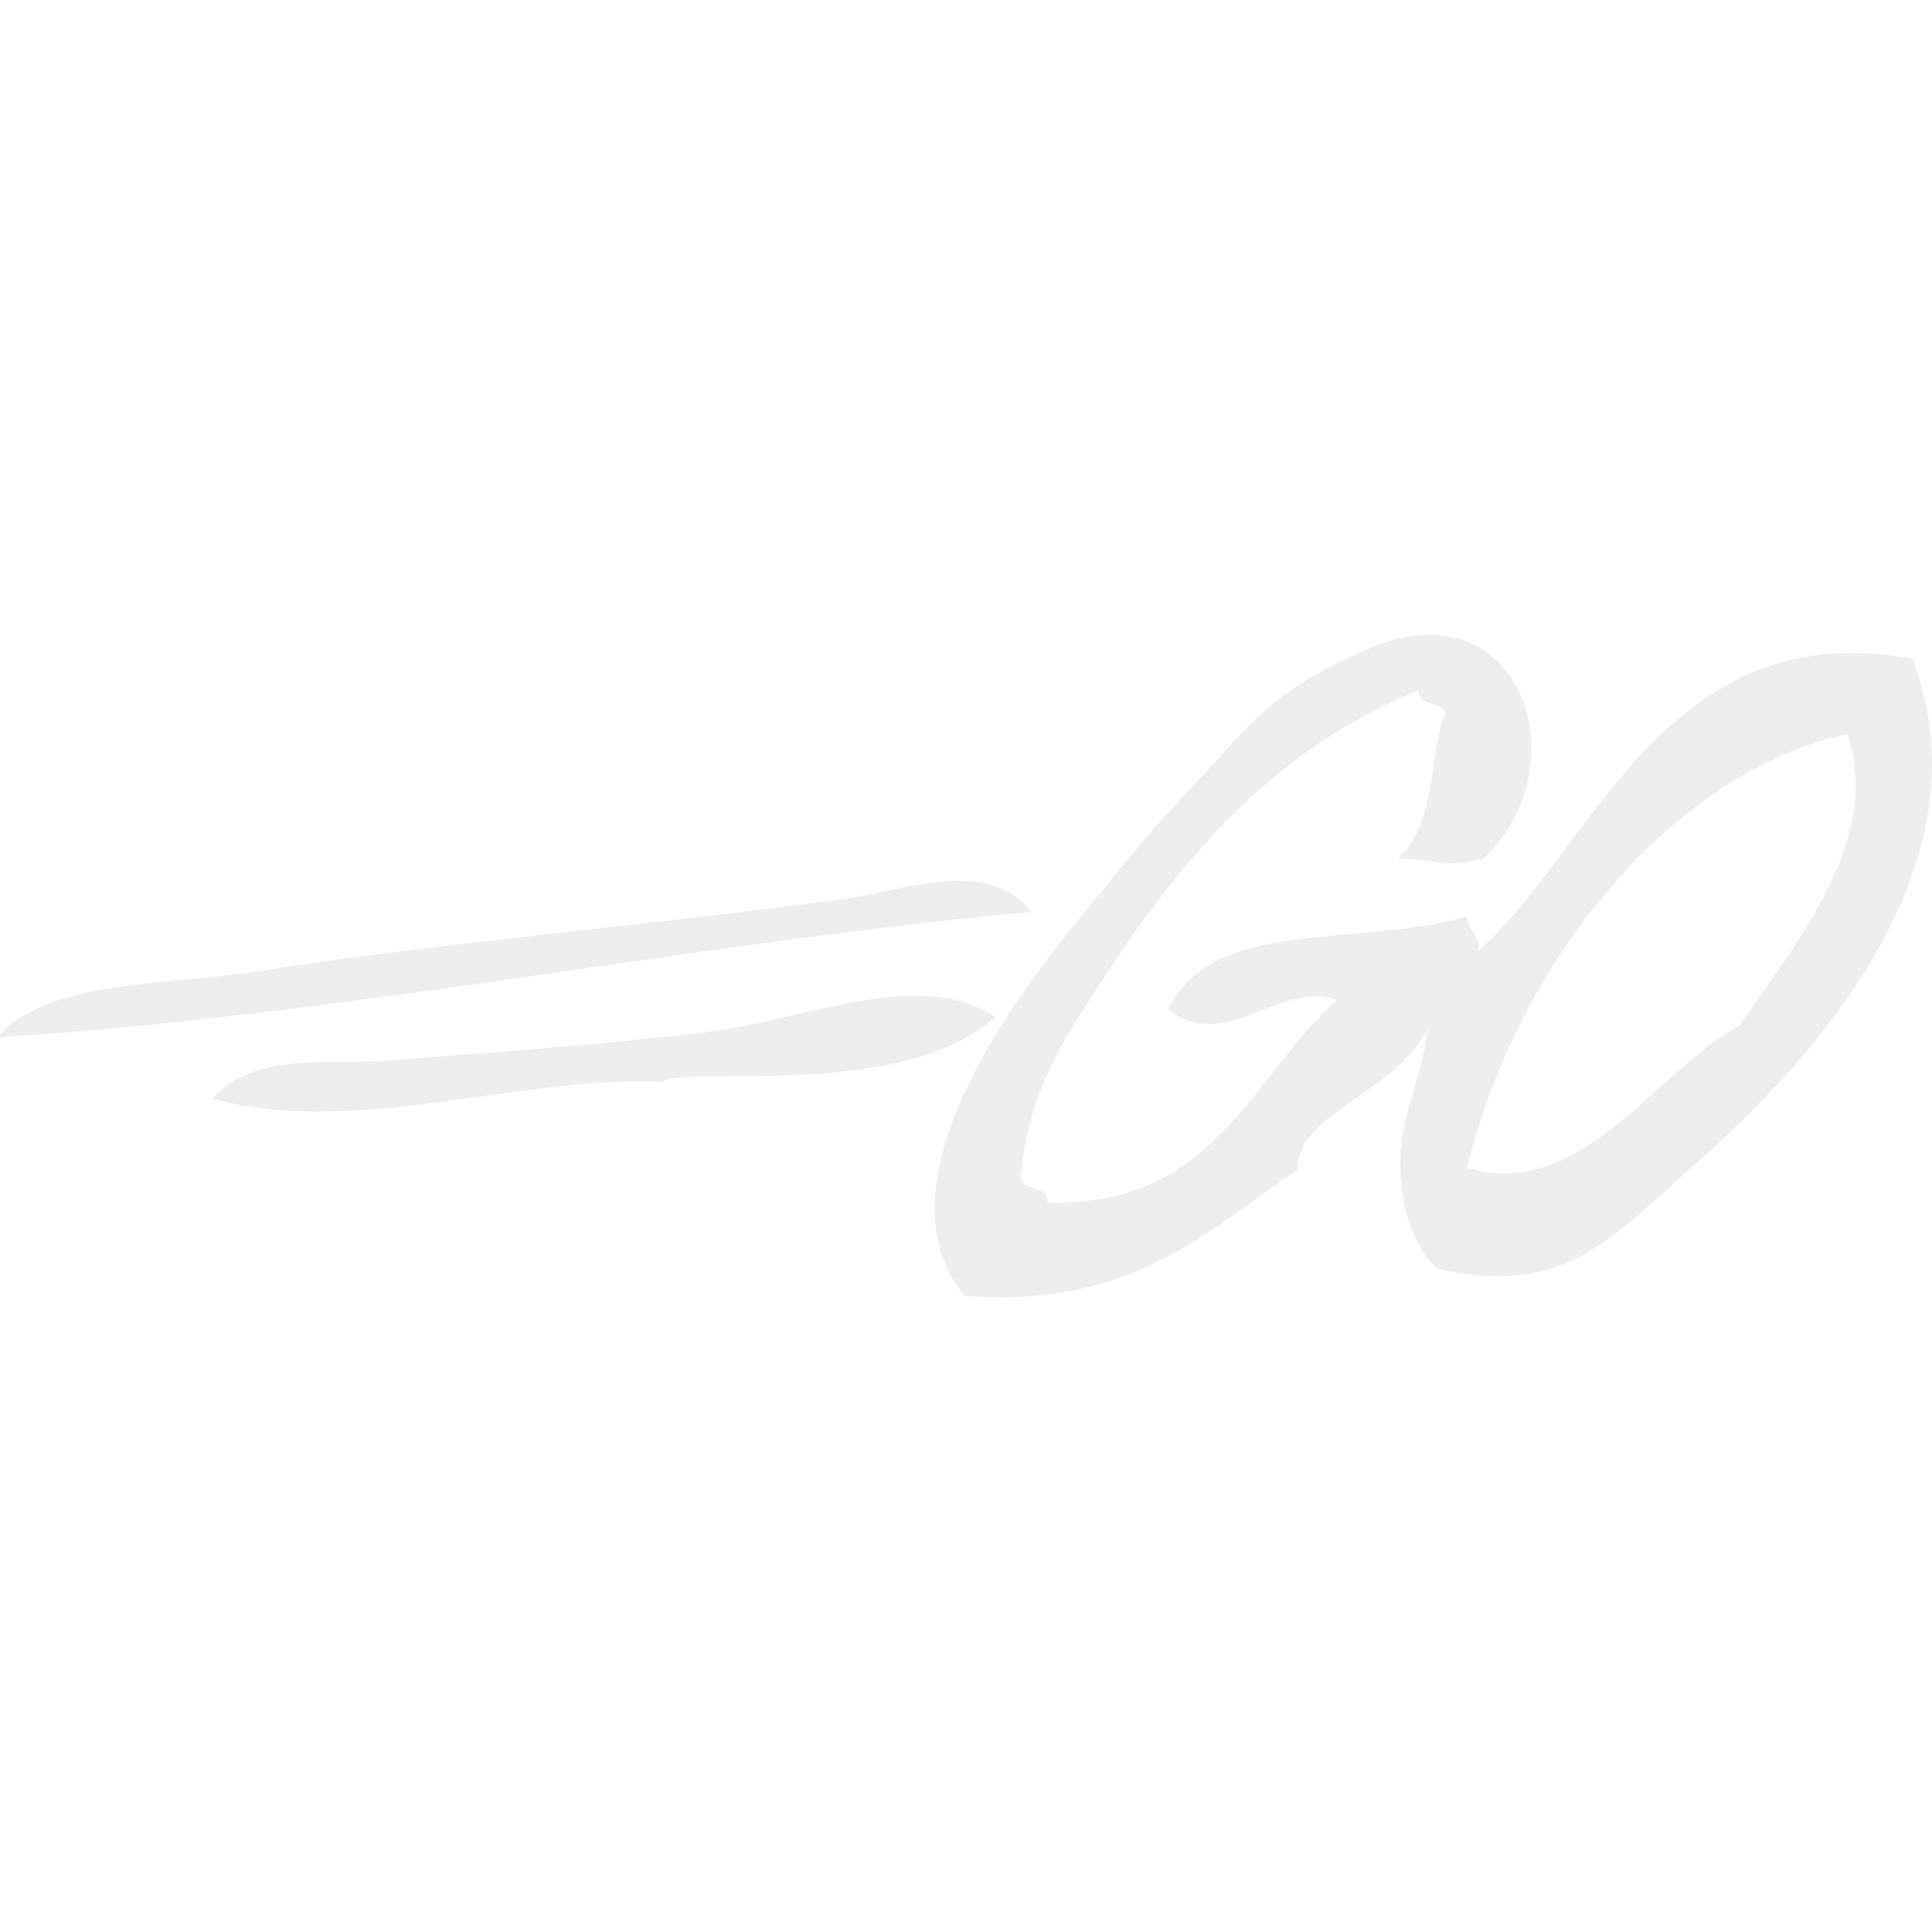
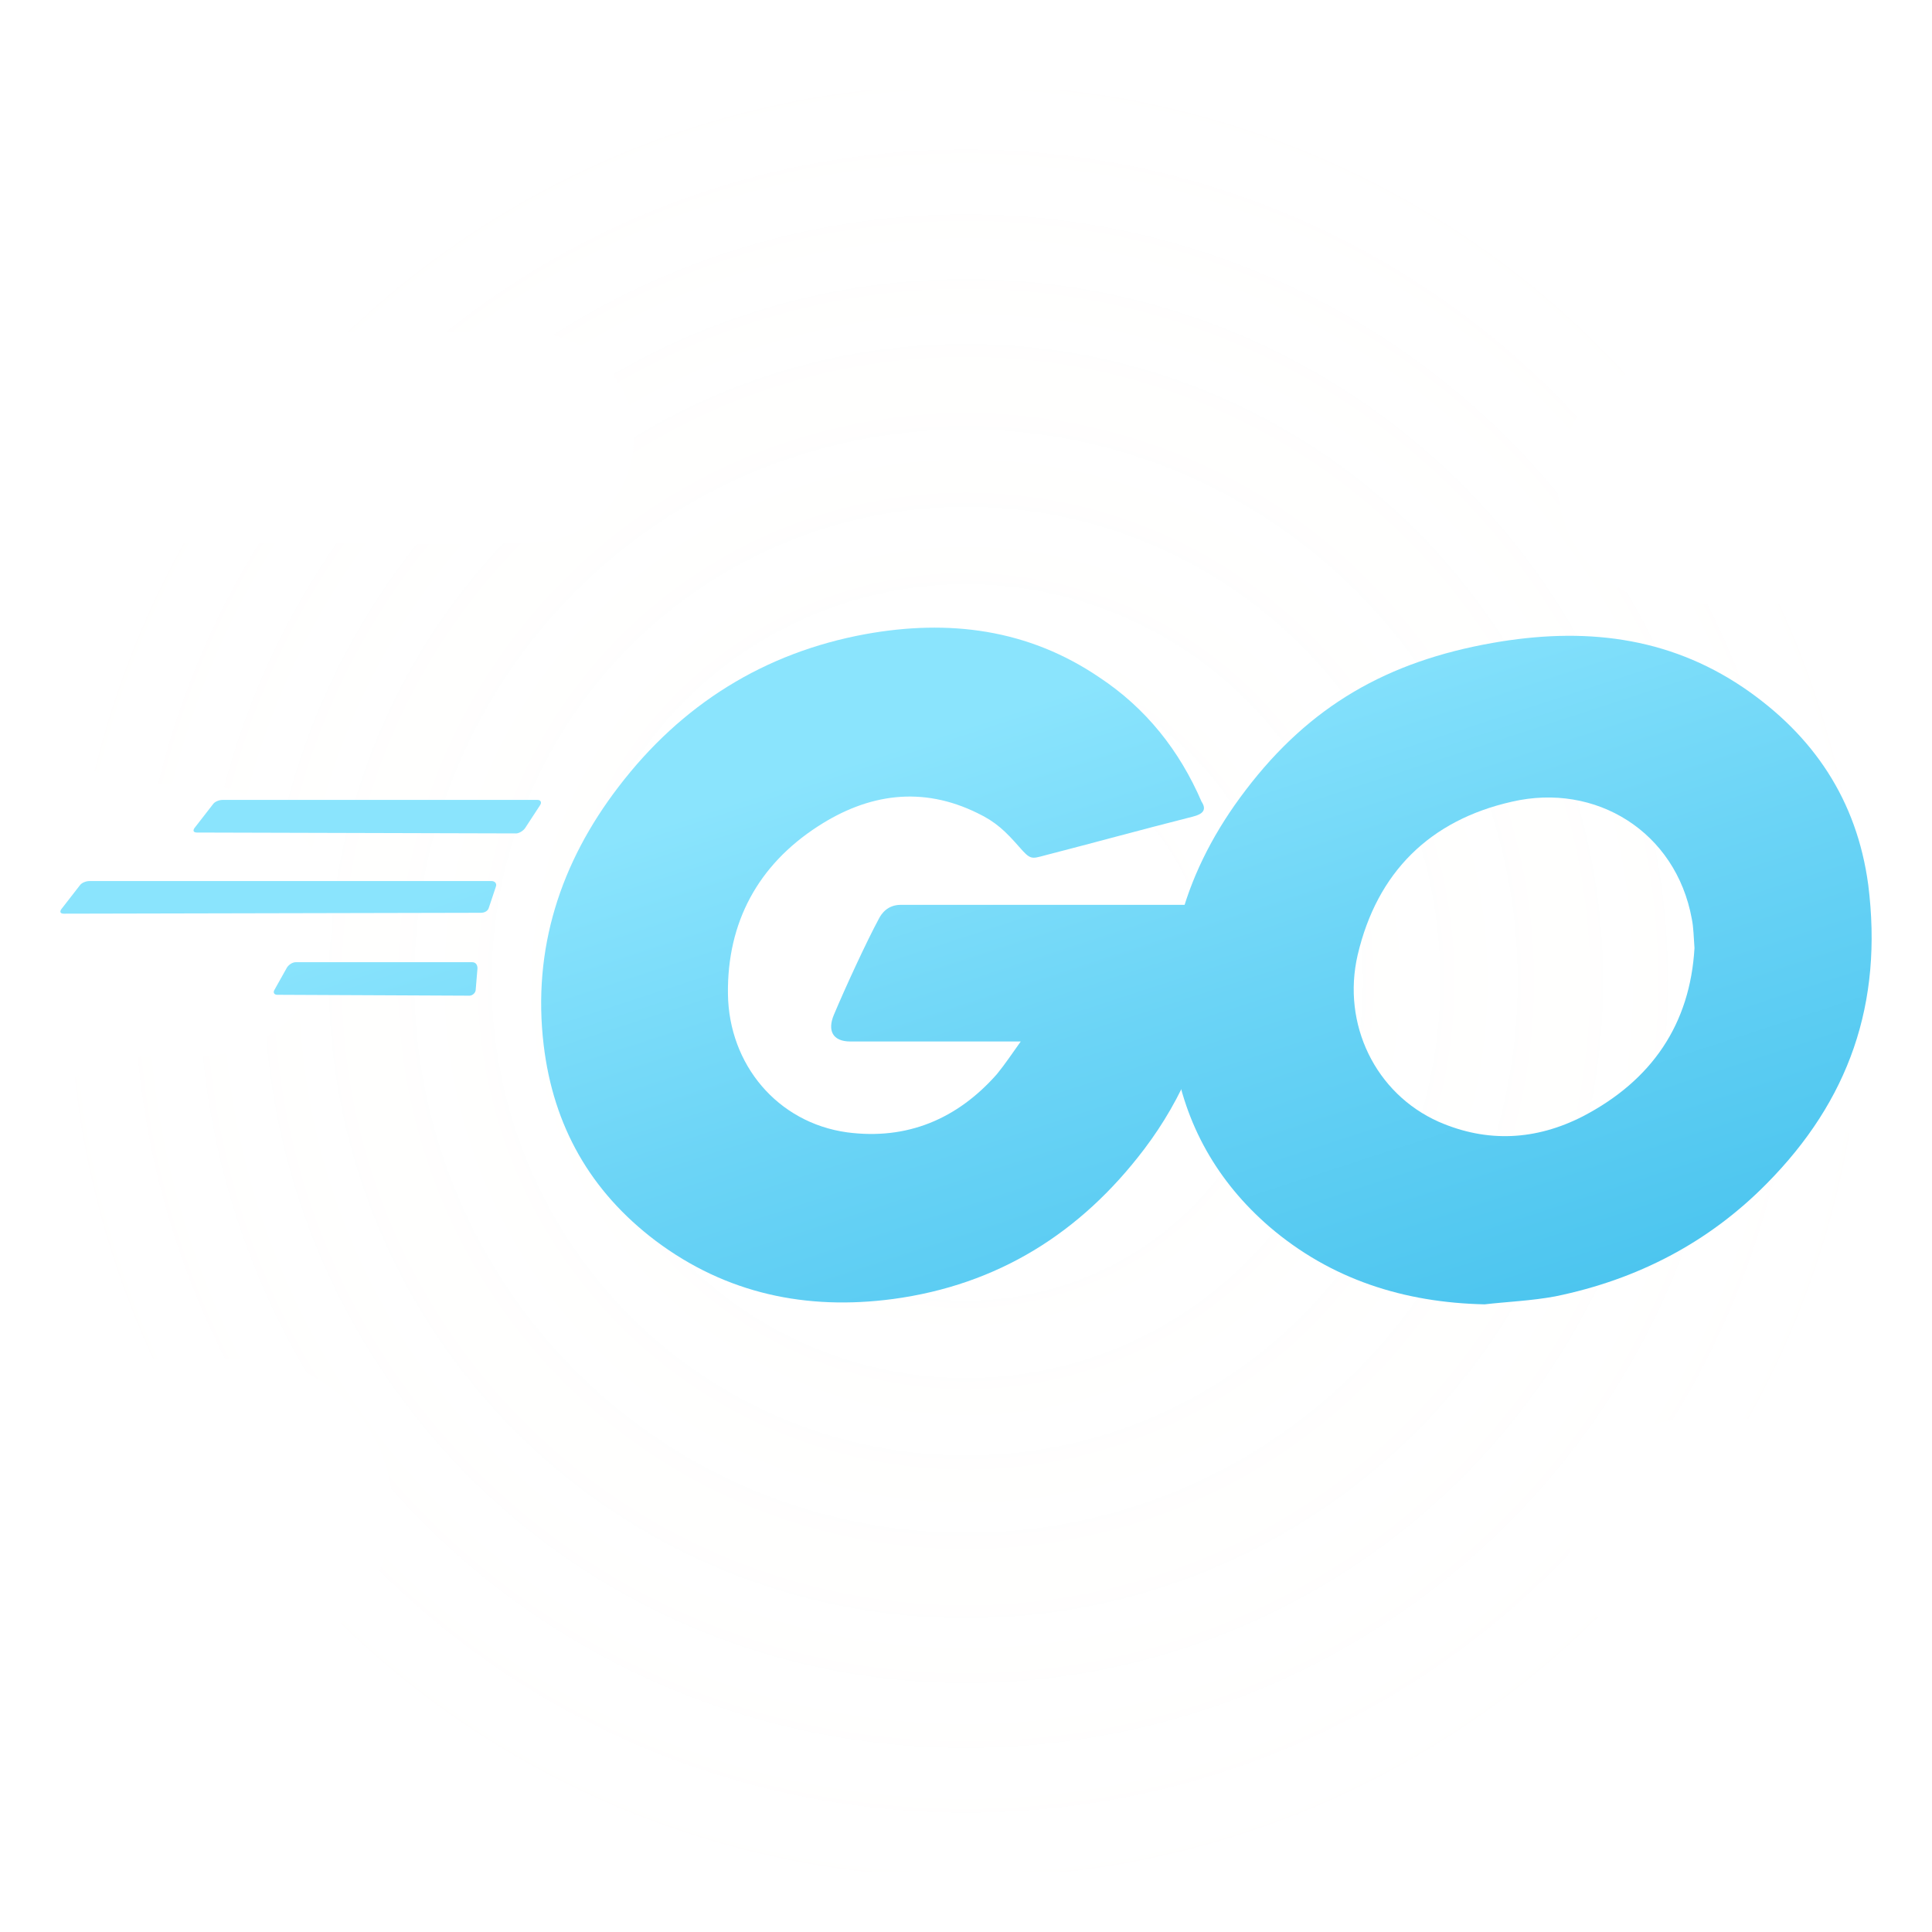
- <svg xmlns="http://www.w3.org/2000/svg" fill="#edeeef" version="1.1" width="64px" height="64px" viewBox="0 0 512 512" enable-background="new 0 0 512 512" xml:space="preserve" stroke="#edeeef">
-   <g id="SVGRepo_bgCarrier" stroke-width="0" />
-   <g id="SVGRepo_tracerCarrier" stroke-linecap="round" stroke-linejoin="round" />
-   <g id="SVGRepo_iconCarrier">
-     <g id="5151e0c8492e5103c096af88a51fcf48">
-       <path display="inline" fill-rule="evenodd" clip-rule="evenodd" d="M272.38,241.227c-88.585,8.209-179.856,27.131-271.88,33.099 c13.981-14.314,42.671-12.472,68.562-16.547c45.478-7.161,102.645-12.002,153.669-18.918 C239.195,236.632,260.669,227.732,272.38,241.227z M184.905,274.325c-29.659,3.368-54.751,5.048-80.38,7.094 c-17.391,1.39-36.312-2.162-47.287,9.457c36.283,9.876,80.442-6.246,118.21-4.729c5.186-4.292,62.856,5.065,87.474-16.547 C242.742,256.801,213.766,271.048,184.905,274.325z M449.69,307.427c-23.213,20.464-34.832,35.88-68.562,28.369 c-10.837-10.638-9.539-29.01-9.456-30.735c0.532-10.929,7.672-24.59,7.09-35.46c-5.215,18.443-35.589,24.27-35.46,40.188 c-23.981,16.21-43.847,36.537-87.474,33.098c-23.075-28.606,11.781-76.209,30.736-99.293c8.421-10.263,16.871-21.088,26.003-30.735 c20.007-21.134,22.955-28.29,49.648-40.192c40.242-17.931,56.419,29.834,30.731,54.377c-9.855,2.517-10.425,0.615-21.274,0 c9.718-9.598,7.535-28.402,11.818-37.825c-0.262-4.467-7.814-1.639-7.091-7.095c-38.429,15.632-63.222,44.072-85.107,78.022 c-9.22,14.297-19.342,28.498-21.279,52.006c0.262,4.467,7.813,1.643,7.094,7.095c2.616,0.075,5.099,0.017,7.485-0.142v-0.054h0.861 c38.309-2.974,47.856-34.711,69.668-54.182c-14.884-6.691-30.282,14.098-44.917,2.366c12.352-23.408,47.245-15.574,78.015-23.642 c2.444,7.719,5.992,5.012,0,11.818c32.116-23.254,50.243-92.9,118.21-80.38C526.677,228.231,481.886,279.036,449.69,307.427z M489.878,193.944c-45.743,9.598-87.886,58.989-101.658,115.844c30.585,9.656,50.222-25.013,73.289-37.825 C474.986,251.644,500.188,222.875,489.878,193.944z"> </path>
+ <svg xmlns="http://www.w3.org/2000/svg" viewBox="0,0,256,256" width="64px" height="64px" fill-rule="nonzero">
+   <defs>
+     <radialGradient cx="32" cy="32.5" r="30.775" gradientUnits="userSpaceOnUse" id="color-1">
+       <stop offset="0" stop-color="#f4e9c3" stop-opacity="0" />
+       <stop offset="0.219" stop-color="#f8eecd" stop-opacity="0" />
+       <stop offset="0.644" stop-color="#fdf4dc" stop-opacity="0.02" />
+       <stop offset="1" stop-color="#fff6e1" stop-opacity="0" />
+     </radialGradient>
+     <linearGradient x1="22.995" y1="60.238" x2="13.165" y2="30.11" gradientUnits="userSpaceOnUse" id="color-2">
+       <stop offset="0" stop-color="#41bfec" />
+       <stop offset="0.232" stop-color="#4cc5ef" />
+       <stop offset="0.644" stop-color="#6bd4f6" />
+       <stop offset="1" stop-color="#8ae4fd" />
+     </linearGradient>
+     <linearGradient x1="19.534" y1="61.367" x2="9.705" y2="31.239" gradientUnits="userSpaceOnUse" id="color-3">
+       <stop offset="0" stop-color="#41bfec" />
+       <stop offset="0.232" stop-color="#4cc5ef" />
+       <stop offset="0.644" stop-color="#6bd4f6" />
+       <stop offset="1" stop-color="#8ae4fd" />
+     </linearGradient>
+     <linearGradient x1="21.652" y1="60.676" x2="11.822" y2="30.549" gradientUnits="userSpaceOnUse" id="color-4">
+       <stop offset="0" stop-color="#41bfec" />
+       <stop offset="0.232" stop-color="#4cc5ef" />
+       <stop offset="0.644" stop-color="#6bd4f6" />
+       <stop offset="1" stop-color="#8ae4fd" />
+     </linearGradient>
+     <linearGradient x1="36.994" y1="55.671" x2="27.164" y2="25.543" gradientUnits="userSpaceOnUse" id="color-5">
+       <stop offset="0" stop-color="#41bfec" />
+       <stop offset="0.232" stop-color="#4cc5ef" />
+       <stop offset="0.644" stop-color="#6bd4f6" />
+       <stop offset="1" stop-color="#8ae4fd" />
+     </linearGradient>
+     <linearGradient x1="56.056" y1="49.451" x2="46.226" y2="19.324" gradientUnits="userSpaceOnUse" id="color-6">
+       <stop offset="0" stop-color="#41bfec" />
+       <stop offset="0.232" stop-color="#4cc5ef" />
+       <stop offset="0.644" stop-color="#6bd4f6" />
+       <stop offset="1" stop-color="#8ae4fd" />
+     </linearGradient>
+   </defs>
+   <g fill="none" fill-rule="nonzero" stroke="none" stroke-width="1" stroke-linecap="butt" stroke-linejoin="miter" stroke-miterlimit="10" stroke-dasharray="" stroke-dashoffset="0" font-family="none" font-weight="none" font-size="none" text-anchor="none" style="mix-blend-mode: normal">
+     <g transform="scale(4,4)">
+       <path d="M0,40.017v0c0.009,2.755 2.245,4.983 5,4.983h3c2.761,0 5,2.238 5,5v0c0,2.762 -2.238,5 -5,5h-0.566c-1.914,0 -3.434,1.52 -3.434,3.395v0c0,1.991 1.614,3.605 3.605,3.605h48.895c1.926,0 3.49,-1.556 3.5,-3.483v-0.017c0.01,-1.93 -1.552,-3.5 -3.483,-3.5h-0.517c-2.209,0 -4,-1.791 -4,-4v0c0,-2.209 1.791,-4 4,-4h3c2.761,0 5,-2.239 5,-5v0c0,-2.761 -2.239,-5 -5,-5v0c-1.657,0 -3,-1.343 -3,-3v0c0,-1.657 1.343,-3 3,-3h-0.5c3.038,0 5.5,-2.462 5.5,-5.5v0c0,-3.038 -2.462,-5.5 -5.5,-5.5h-2.904c-2.209,0 -4,-1.791 -4,-4v0c0,-2.209 1.791,-4 4,-4h2.904c2.485,0 4.5,-2.015 4.5,-4.5v0c0,-2.485 -2.015,-4.5 -4.5,-4.5h-27.5h-26c-2.209,0 -4,1.791 -4,4v0c0,2.209 1.791,4 4,4h12.5c1.933,0 3.5,1.567 3.5,3.5v0c0,1.933 -1.567,3.5 -3.5,3.5h-12.5c-2.209,0 -4,1.791 -4,4v0c0,2.209 1.791,4 4,4h1.5c2.485,0 4.5,2.015 4.5,4.5v0c0,2.485 -2.015,4.5 -4.5,4.5h-1.5c-2.768,0 -5.009,2.249 -5,5.017z" fill="url(#color-1)" />
+       <path d="M6.528,27.579c-0.117,0 -0.146,-0.058 -0.088,-0.146l0.613,-0.789c0.058,-0.088 0.204,-0.146 0.321,-0.146h10.429c0.117,0 0.146,0.088 0.088,0.175l-0.497,0.76c-0.058,0.088 -0.204,0.175 -0.292,0.175z" fill="url(#color-2)" />
+       <path d="M2.117,30.267c-0.117,0 -0.146,-0.058 -0.088,-0.146l0.613,-0.789c0.058,-0.088 0.204,-0.146 0.321,-0.146h13.321c0.117,0 0.175,0.088 0.146,0.175l-0.234,0.701c-0.029,0.117 -0.146,0.175 -0.263,0.175z" fill="url(#color-3)" />
+       <g fill="url(#color-4)">
+         <path d="M9.186,32.954c-0.117,0 -0.146,-0.088 -0.088,-0.175l0.409,-0.73c0.058,-0.088 0.175,-0.175 0.292,-0.175h5.843c0.117,0 0.175,0.088 0.175,0.204l-0.058,0.701c0,0.117 -0.117,0.204 -0.204,0.204z" />
+       </g>
+       <g>
+         <path d="M39.51,27.053c-1.84,0.467 -3.097,0.818 -4.908,1.285c-0.438,0.117 -0.467,0.146 -0.847,-0.292c-0.438,-0.497 -0.76,-0.818 -1.373,-1.11c-1.84,-0.906 -3.622,-0.643 -5.288,0.438c-1.986,1.285 -3.009,3.184 -2.98,5.55c0.029,2.337 1.636,4.265 3.944,4.586c1.986,0.263 3.652,-0.438 4.966,-1.928c0.263,-0.321 0.497,-0.672 0.789,-1.081c-1.052,0 -2.366,0 -5.638,0c-0.613,0 -0.76,-0.38 -0.555,-0.876c0.38,-0.906 1.081,-2.425 1.49,-3.184c0.088,-0.175 0.292,-0.467 0.73,-0.467c1.49,0 6.982,0 10.634,0c-0.058,0.789 -0.058,1.578 -0.175,2.366c-0.321,2.103 -1.11,4.031 -2.395,5.726c-2.103,2.775 -4.849,4.499 -8.326,4.966c-2.863,0.38 -5.521,-0.175 -7.858,-1.928c-2.162,-1.636 -3.389,-3.798 -3.71,-6.485c-0.38,-3.184 0.555,-6.047 2.483,-8.559c2.074,-2.717 4.82,-4.44 8.18,-5.054c2.746,-0.497 5.375,-0.175 7.741,1.431c1.548,1.022 2.658,2.425 3.389,4.119c0.174,0.264 0.057,0.41 -0.293,0.497z" fill="url(#color-5)" />
+         <g fill="url(#color-6)">
+           <path d="M49.179,43.208c-2.658,-0.058 -5.083,-0.818 -7.128,-2.571c-1.724,-1.49 -2.804,-3.389 -3.155,-5.638c-0.526,-3.301 0.38,-6.222 2.366,-8.822c2.133,-2.804 4.703,-4.265 8.18,-4.879c2.98,-0.526 5.784,-0.234 8.326,1.49c2.308,1.578 3.739,3.71 4.119,6.515c0.497,3.944 -0.643,7.157 -3.36,9.903c-1.928,1.957 -4.294,3.184 -7.011,3.739c-0.789,0.146 -1.577,0.176 -2.337,0.263zM56.132,31.406c-0.029,-0.38 -0.029,-0.672 -0.088,-0.964c-0.526,-2.892 -3.184,-4.528 -5.959,-3.885c-2.717,0.613 -4.47,2.337 -5.112,5.083c-0.526,2.279 0.584,4.586 2.688,5.521c1.607,0.701 3.213,0.613 4.762,-0.175c2.307,-1.198 3.563,-3.068 3.709,-5.58z" />
+         </g>
+       </g>
    </g>
  </g>
</svg>
